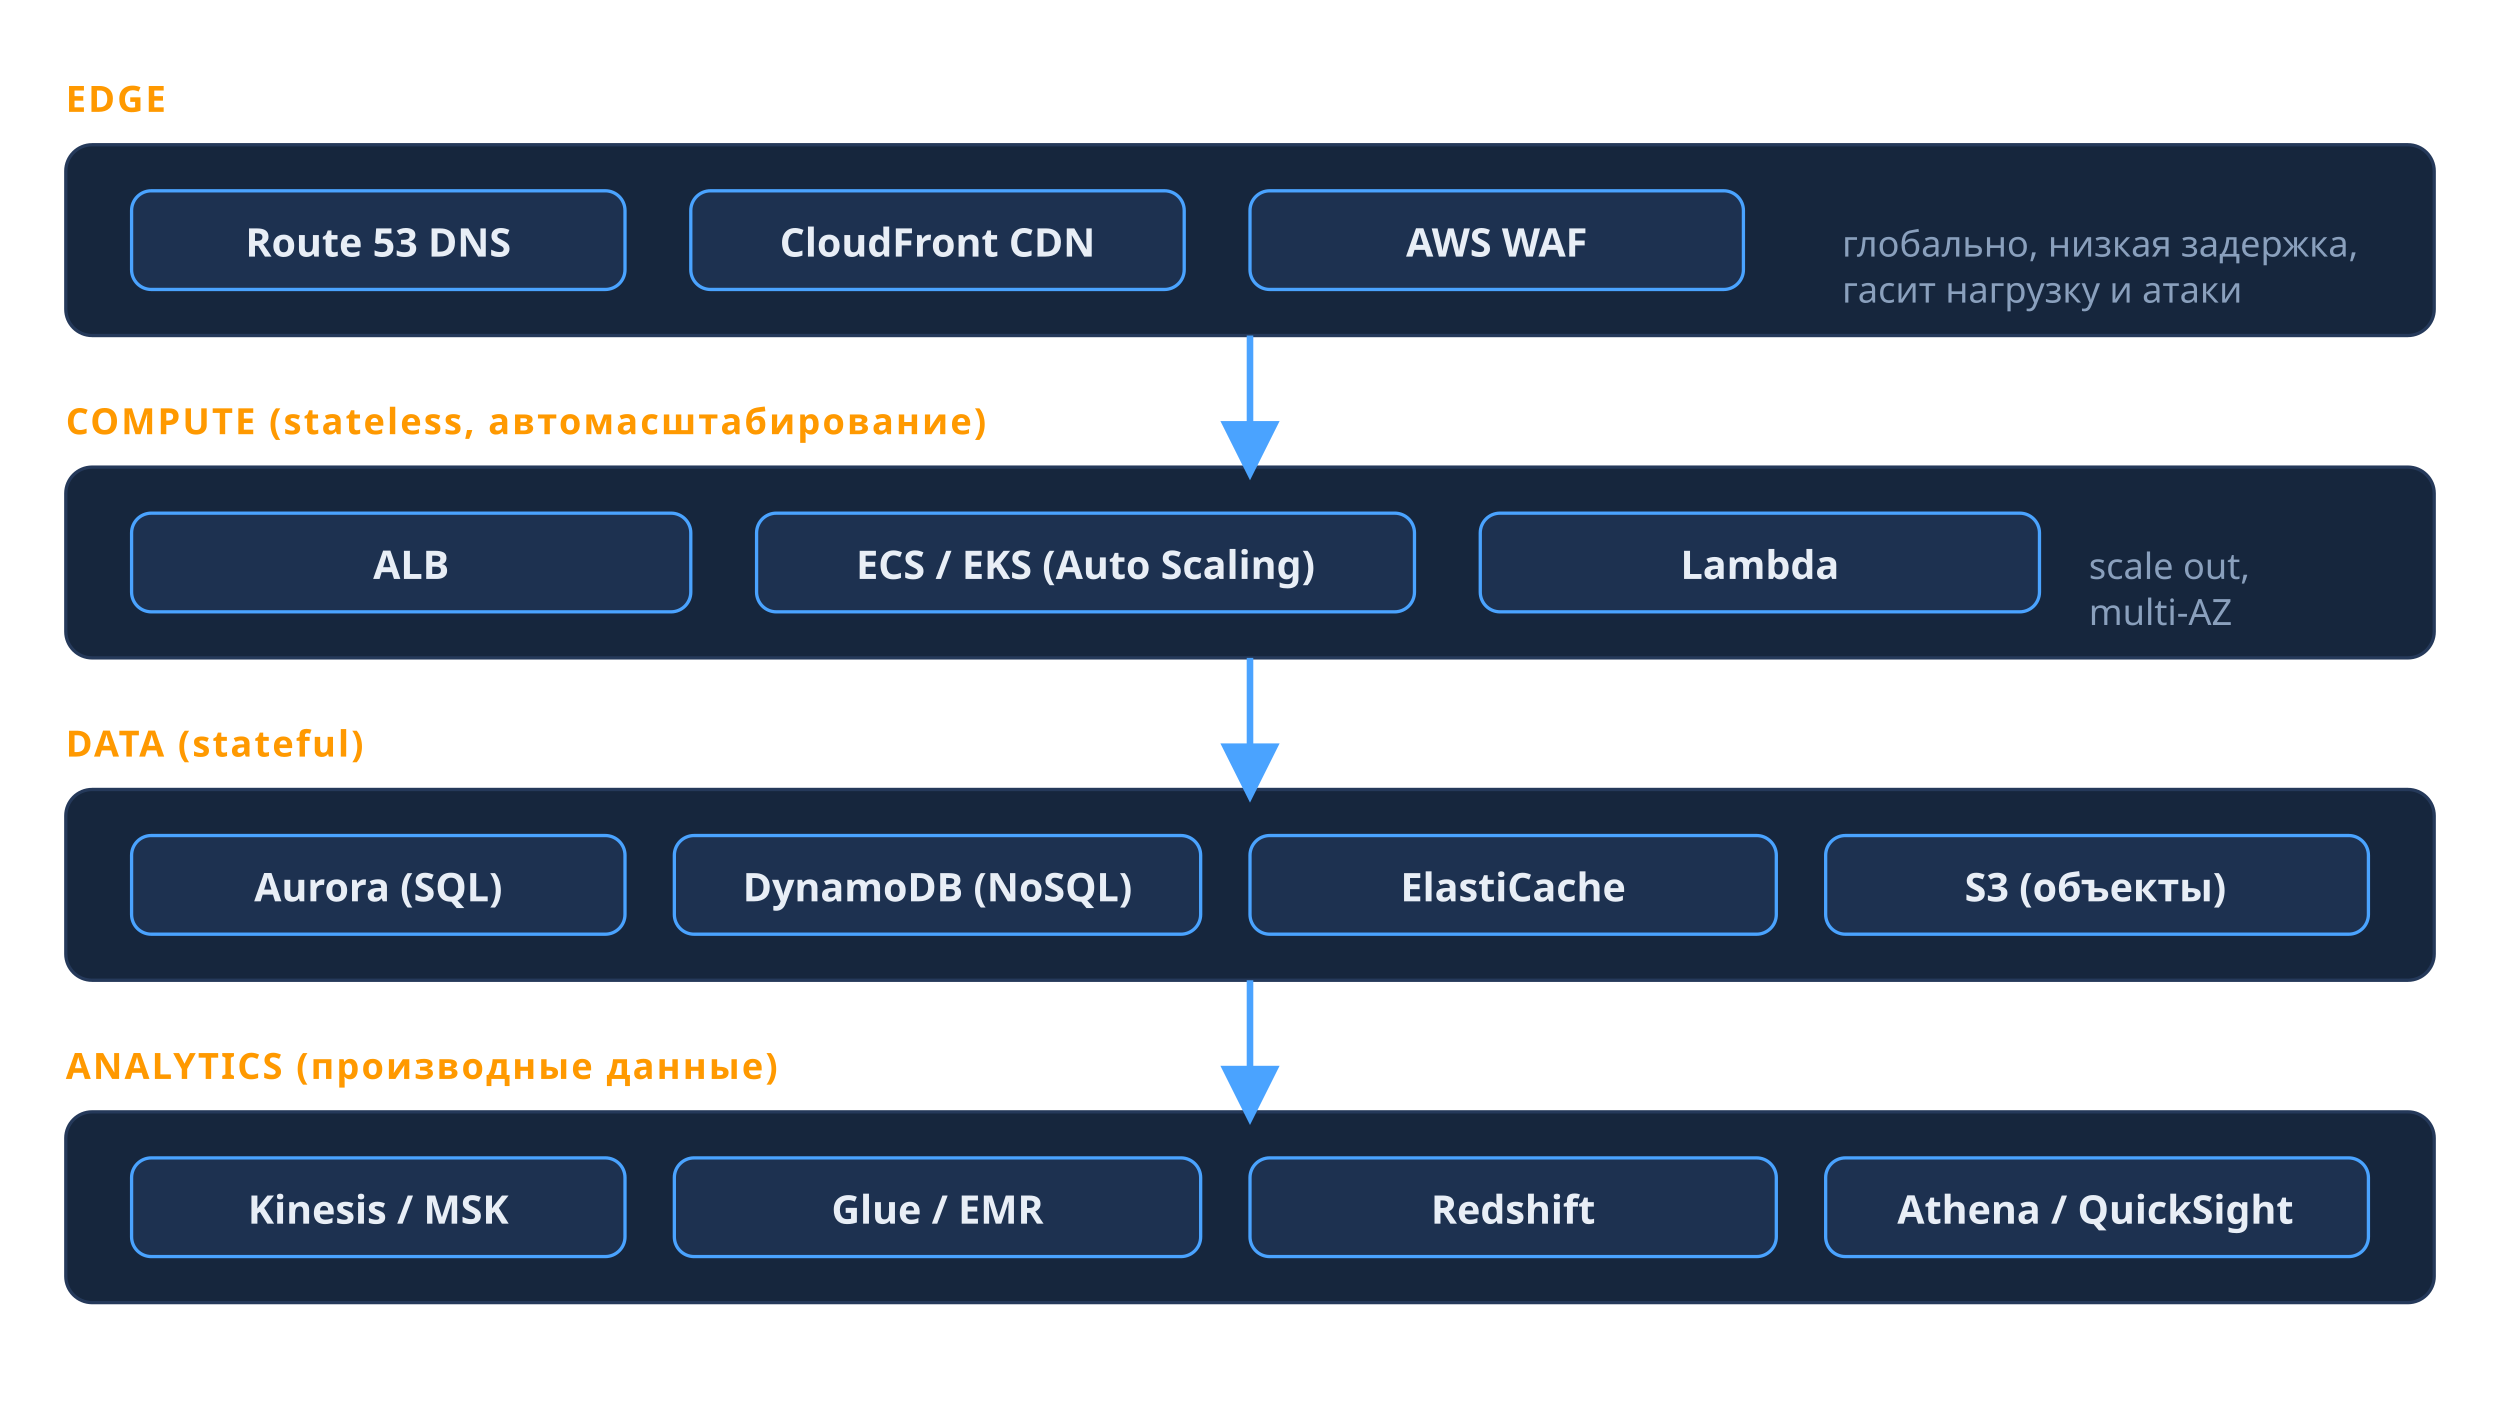
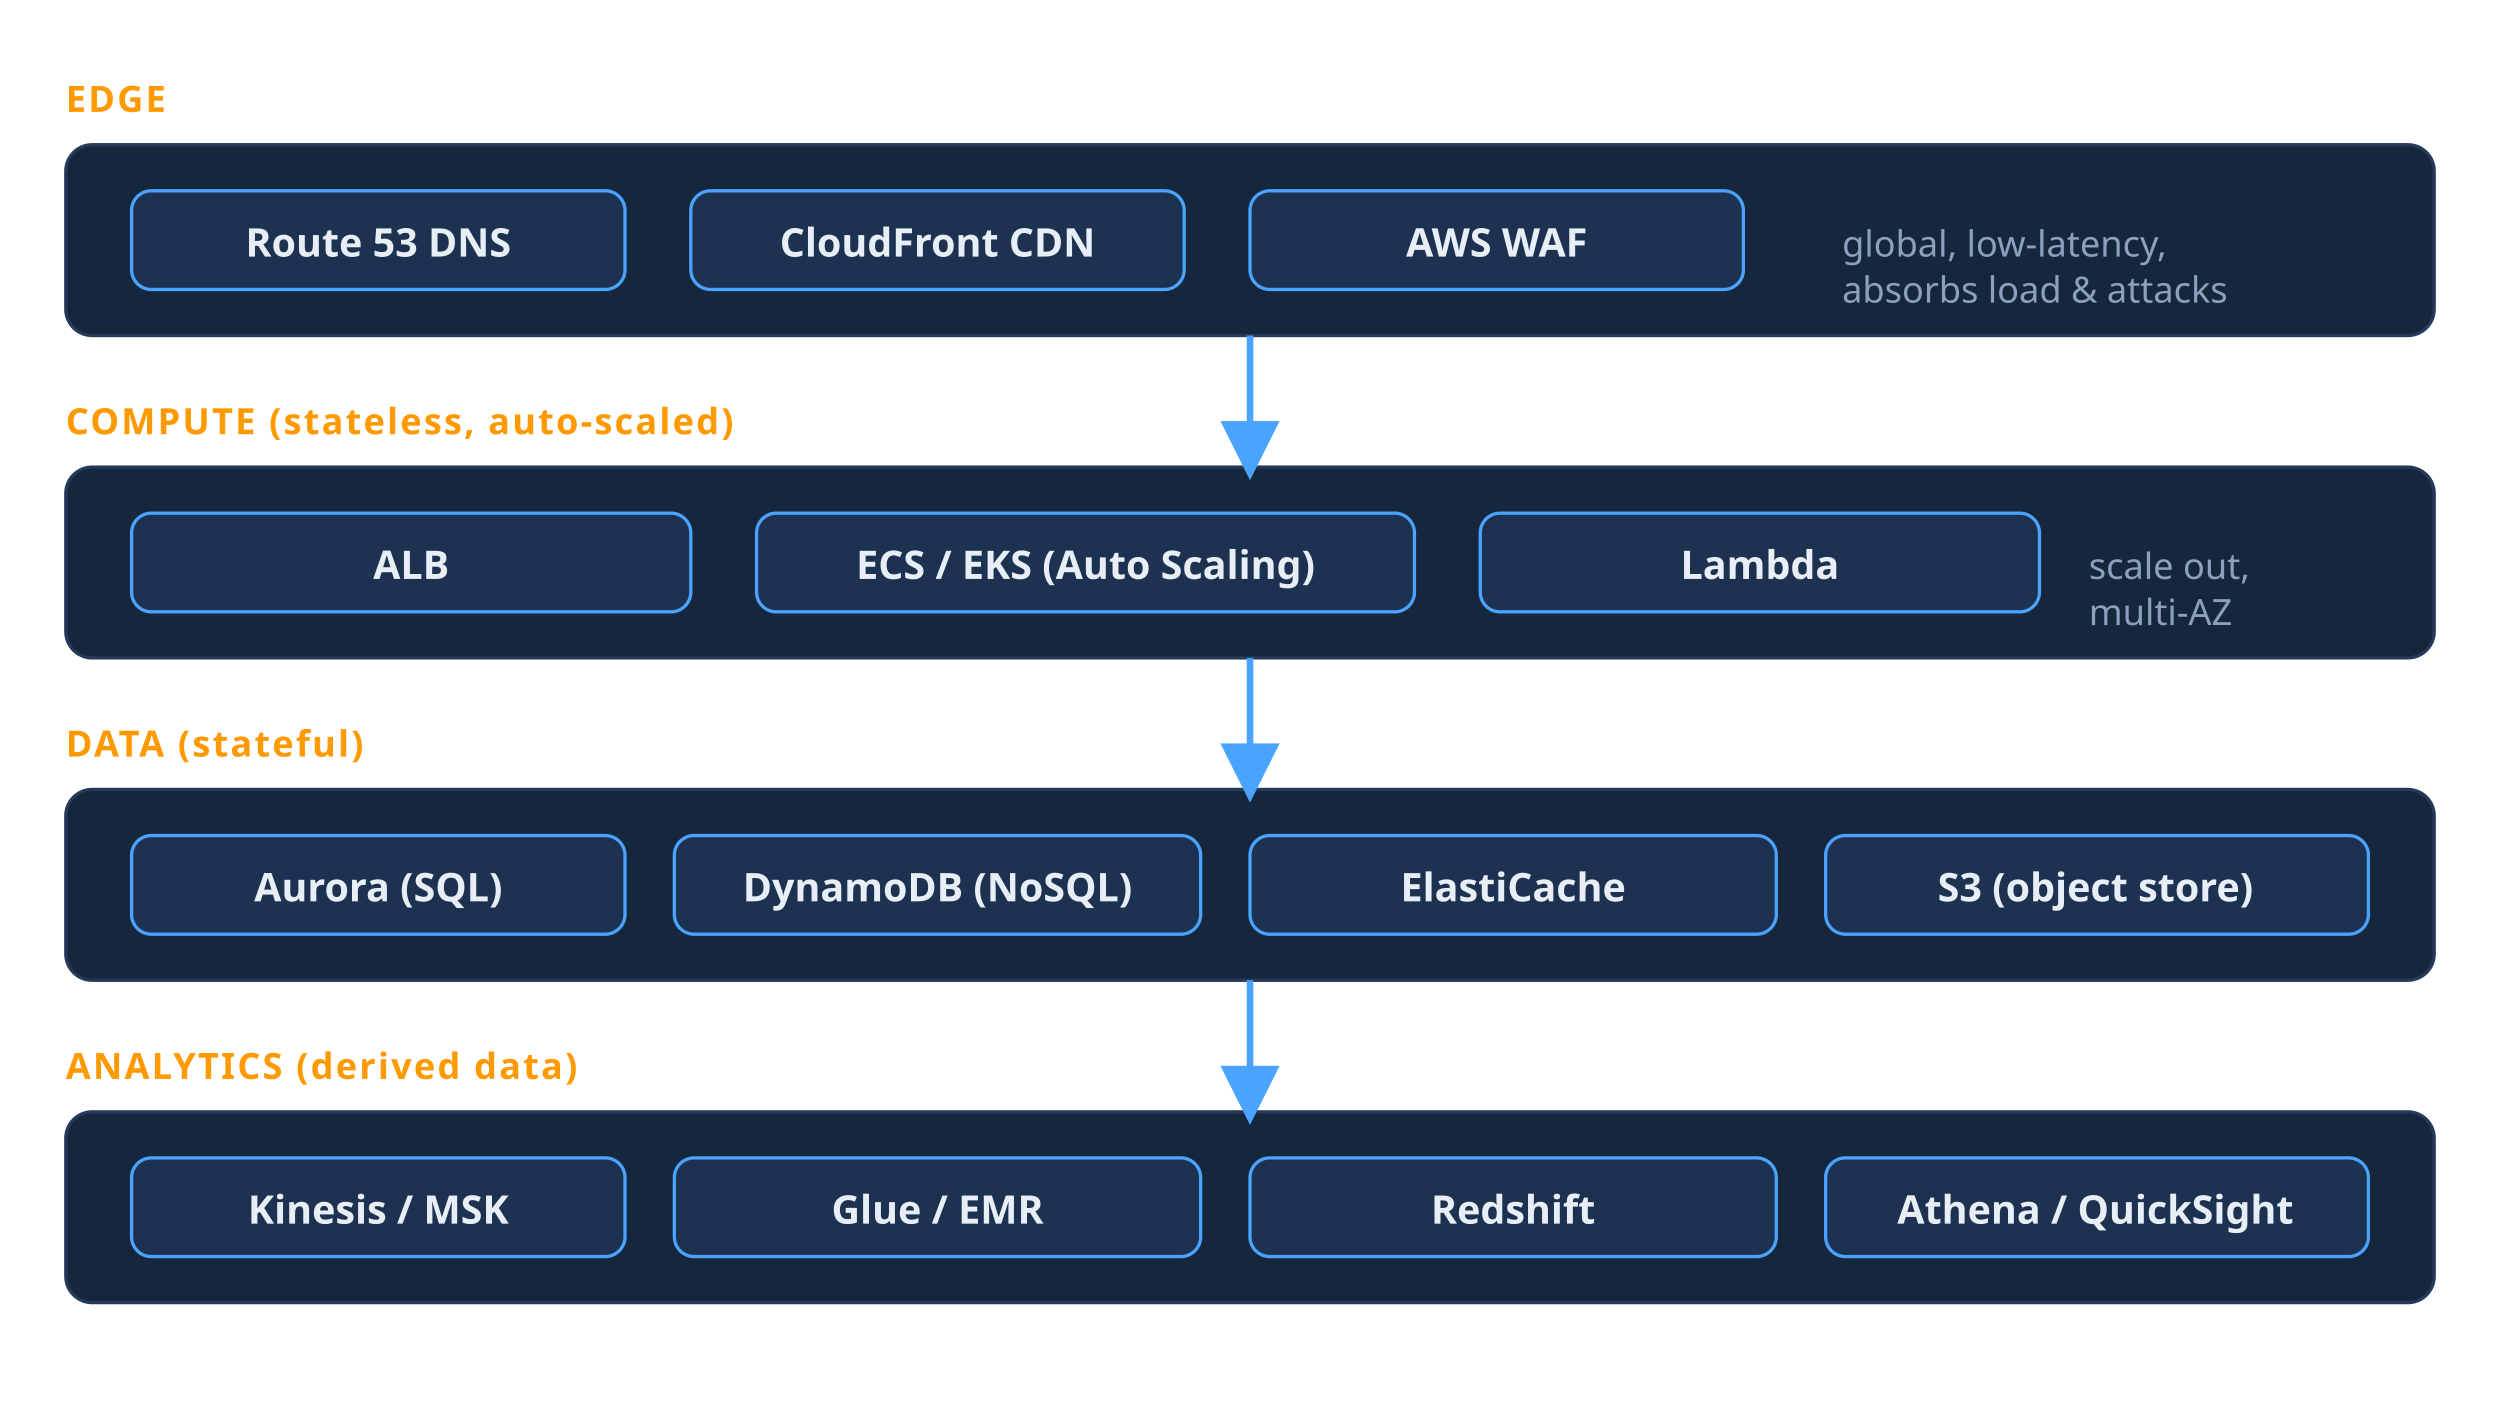
- <svg xmlns="http://www.w3.org/2000/svg" viewBox="0 0 760 430" role="img" aria-label="Многоуровневая эталонная архитектура data-intensive системы на AWS">
+ <svg xmlns="http://www.w3.org/2000/svg" viewBox="0 0 760 430" role="img" aria-label="Layered data-intensive reference architecture on AWS">
  <style>
    .lbl { fill: #e8eef6; font: 600 13px system-ui, sans-serif; }
    .sub { fill: #8aa0bd; font: 11px system-ui, sans-serif; }
    .layer { fill: #16263d; stroke: #25395a; rx: 8; }
    .node { fill: #1d3150; stroke: #4aa3ff; }
    .nodet { fill: #e8eef6; font: 600 12px system-ui, sans-serif; text-anchor: middle; }
    .tier { fill: #ff9900; font: 700 11px system-ui, sans-serif; letter-spacing: .06em; }
    .flow { stroke: #4aa3ff; stroke-width: 2; fill: none; marker-end: url(#arr); }
  </style>
  <defs>
    <marker id="arr" markerWidth="9" markerHeight="9" refX="7" refY="4.5" orient="auto">
      <path d="M0,0 L9,4.5 L0,9 z" fill="#4aa3ff" />
    </marker>
  </defs>
  <text x="20" y="34" class="tier">EDGE</text>
  <rect class="layer" x="20" y="44" width="720" height="58" rx="8" />
  <rect class="node" x="40" y="58" width="150" height="30" rx="6" />
  <text class="nodet" x="115" y="78">Route 53 DNS</text>
  <rect class="node" x="210" y="58" width="150" height="30" rx="6" />
  <text class="nodet" x="285" y="78">CloudFront CDN</text>
  <rect class="node" x="380" y="58" width="150" height="30" rx="6" />
  <text class="nodet" x="455" y="78">AWS WAF</text>
-   <text x="560" y="78" class="sub">глобально, низкая задержка,</text>
-   <text x="560" y="92" class="sub">гасит нагрузку и атаки</text>
-   <text x="20" y="132" class="tier">COMPUTE (stateless, автомасштабирование)</text>
+   <text x="560" y="78" class="sub">global, low-latency,</text>
+   <text x="560" y="92" class="sub">absorbs load &amp; attacks</text>
+   <text x="20" y="132" class="tier">COMPUTE (stateless, auto-scaled)</text>
  <rect class="layer" x="20" y="142" width="720" height="58" rx="8" />
  <rect class="node" x="40" y="156" width="170" height="30" rx="6" />
  <text class="nodet" x="125" y="176">ALB</text>
  <rect class="node" x="230" y="156" width="200" height="30" rx="6" />
  <text class="nodet" x="330" y="176">ECS / EKS (Auto Scaling)</text>
  <rect class="node" x="450" y="156" width="170" height="30" rx="6" />
  <text class="nodet" x="535" y="176">Lambda</text>
  <text x="635" y="176" class="sub">scale out,</text>
  <text x="635" y="190" class="sub">multi-AZ</text>
  <text x="20" y="230" class="tier">DATA (stateful)</text>
  <rect class="layer" x="20" y="240" width="720" height="58" rx="8" />
  <rect class="node" x="40" y="254" width="150" height="30" rx="6" />
  <text class="nodet" x="115" y="274">Aurora (SQL)</text>
  <rect class="node" x="205" y="254" width="160" height="30" rx="6" />
  <text class="nodet" x="285" y="274">DynamoDB (NoSQL)</text>
  <rect class="node" x="380" y="254" width="160" height="30" rx="6" />
  <text class="nodet" x="460" y="274">ElastiCache</text>
  <rect class="node" x="555" y="254" width="165" height="30" rx="6" />
-   <text class="nodet" x="637" y="274">S3 (объекты)</text>
-   <text x="20" y="328" class="tier">ANALYTICS (производные данные)</text>
+   <text class="nodet" x="637" y="274">S3 (object store)</text>
+   <text x="20" y="328" class="tier">ANALYTICS (derived data)</text>
  <rect class="layer" x="20" y="338" width="720" height="58" rx="8" />
  <rect class="node" x="40" y="352" width="150" height="30" rx="6" />
  <text class="nodet" x="115" y="372">Kinesis / MSK</text>
  <rect class="node" x="205" y="352" width="160" height="30" rx="6" />
  <text class="nodet" x="285" y="372">Glue / EMR</text>
  <rect class="node" x="380" y="352" width="160" height="30" rx="6" />
  <text class="nodet" x="460" y="372">Redshift</text>
  <rect class="node" x="555" y="352" width="165" height="30" rx="6" />
  <text class="nodet" x="637" y="372">Athena / QuickSight</text>
  <path class="flow" d="M380,102 L380,142" />
  <path class="flow" d="M380,200 L380,240" />
  <path class="flow" d="M380,298 L380,338" />
  <text x="412" y="500" class="sub" />
</svg>
